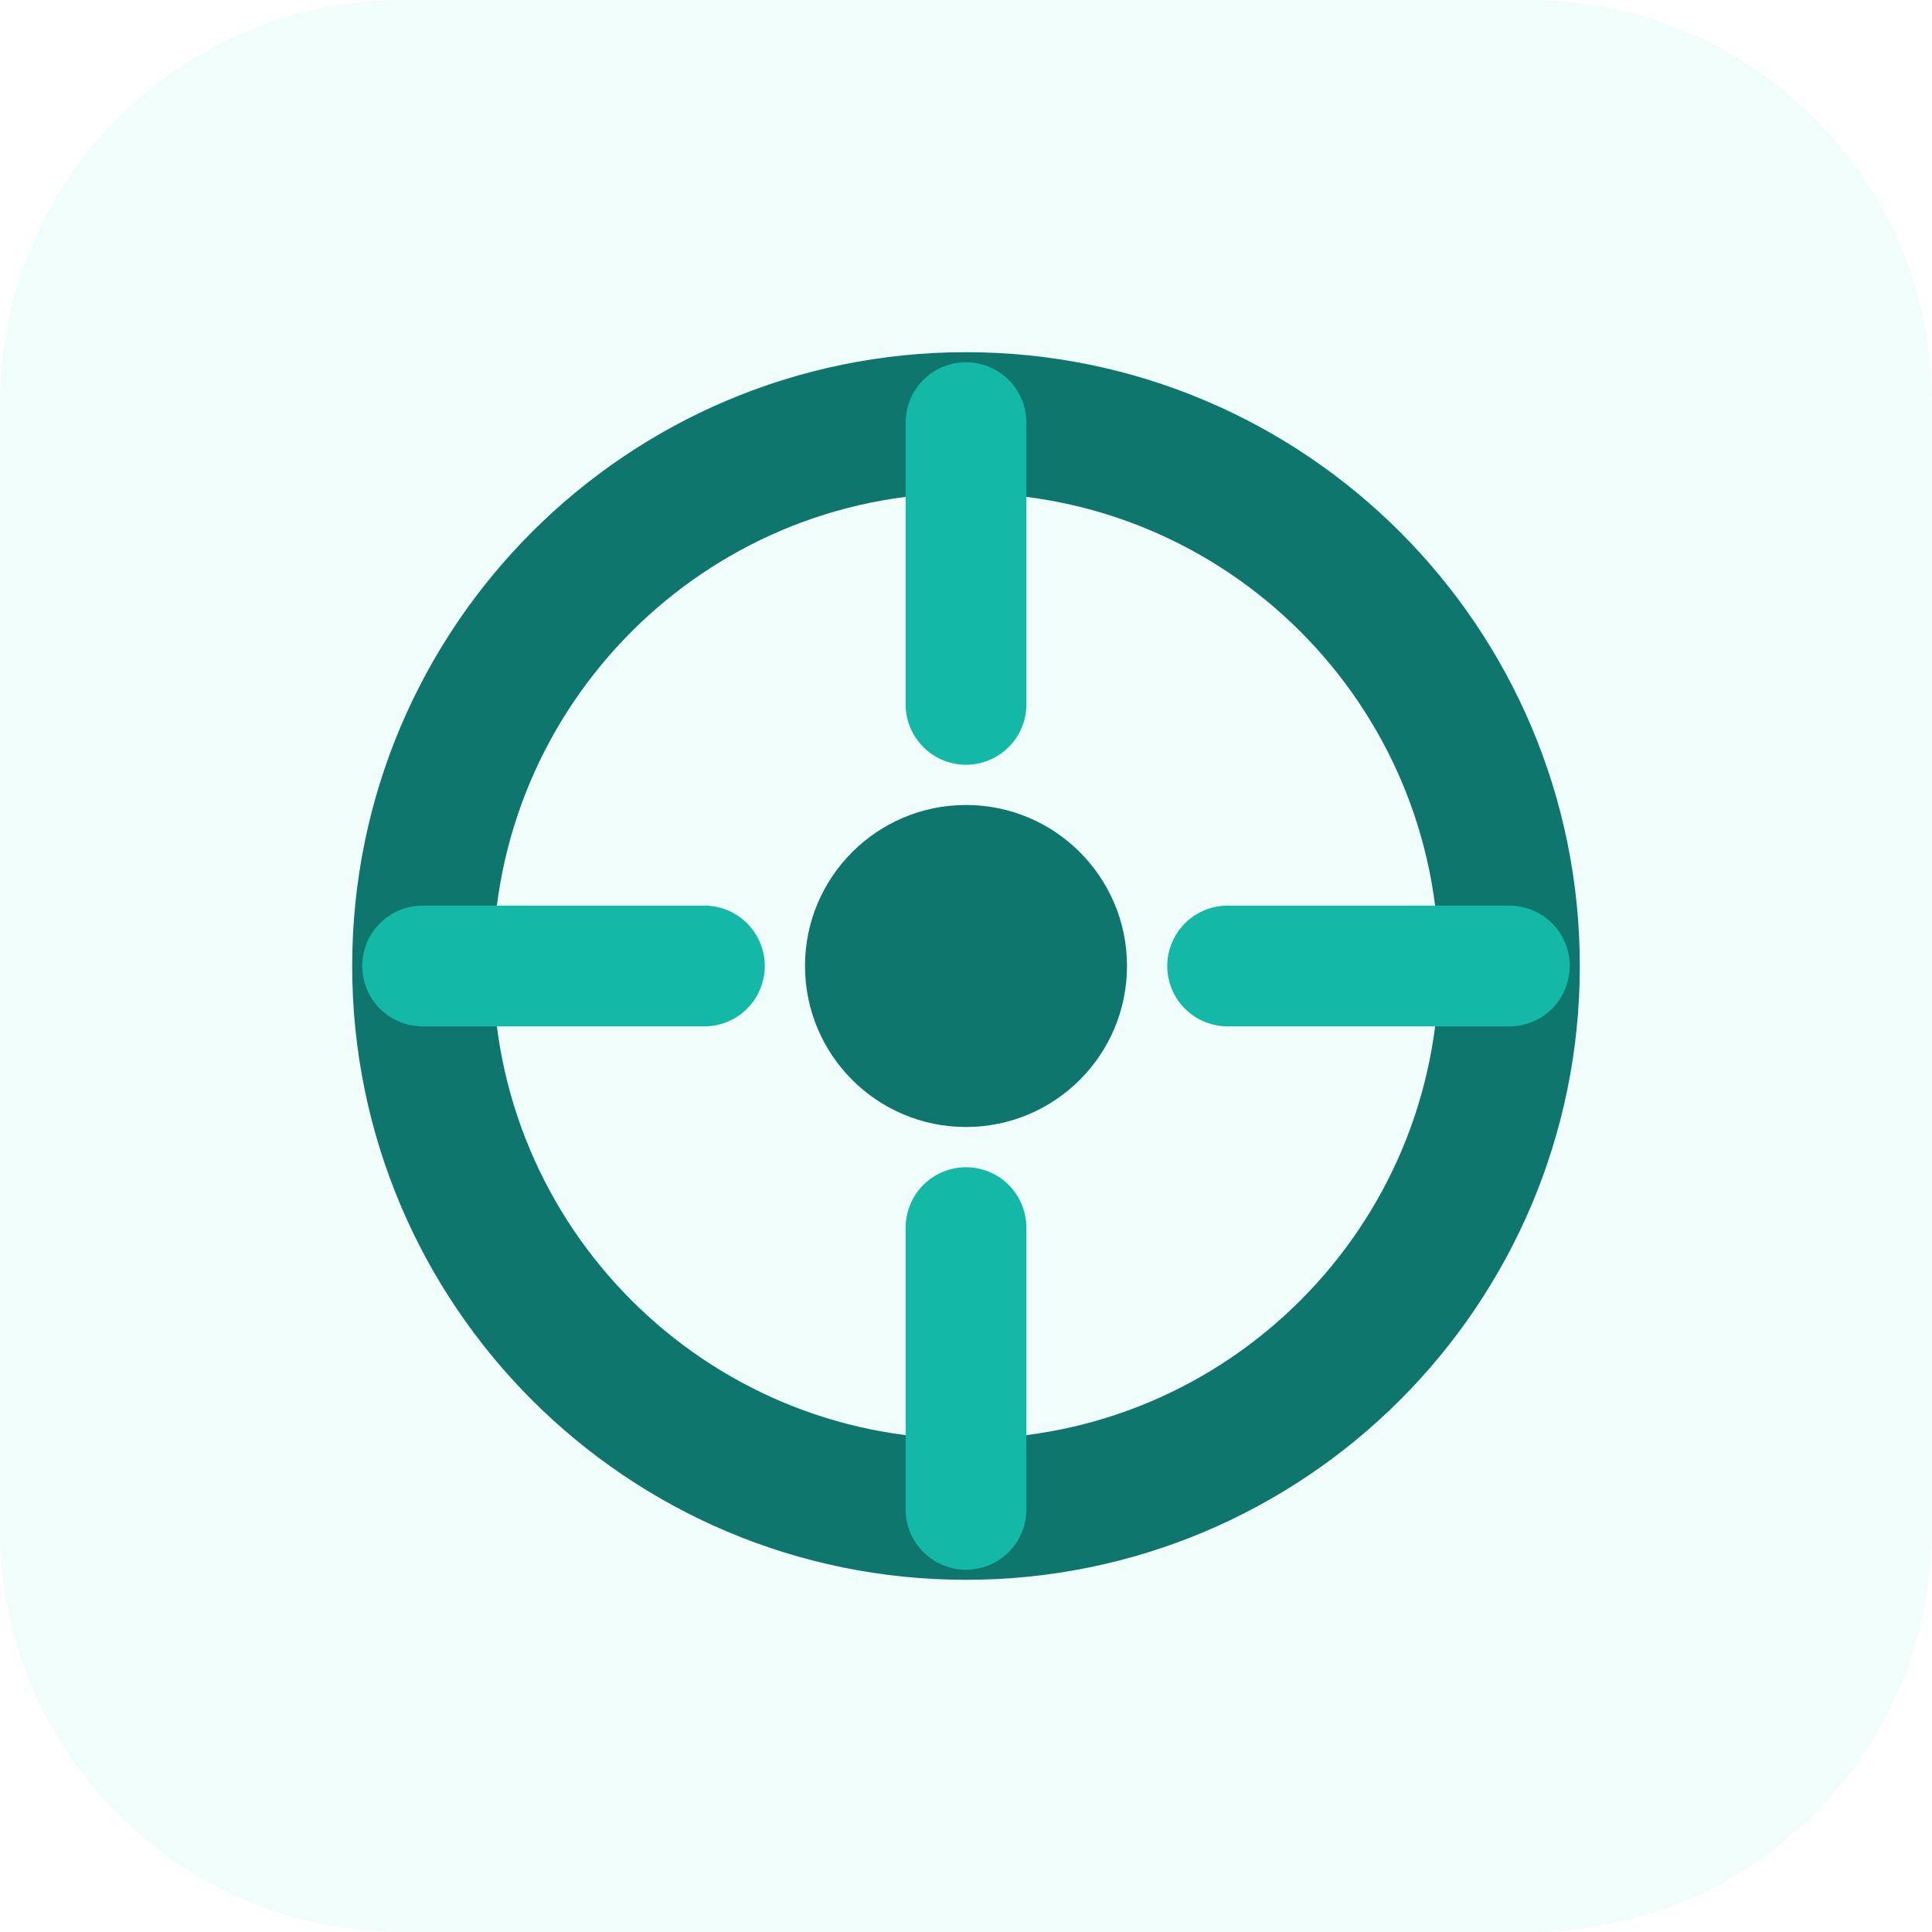
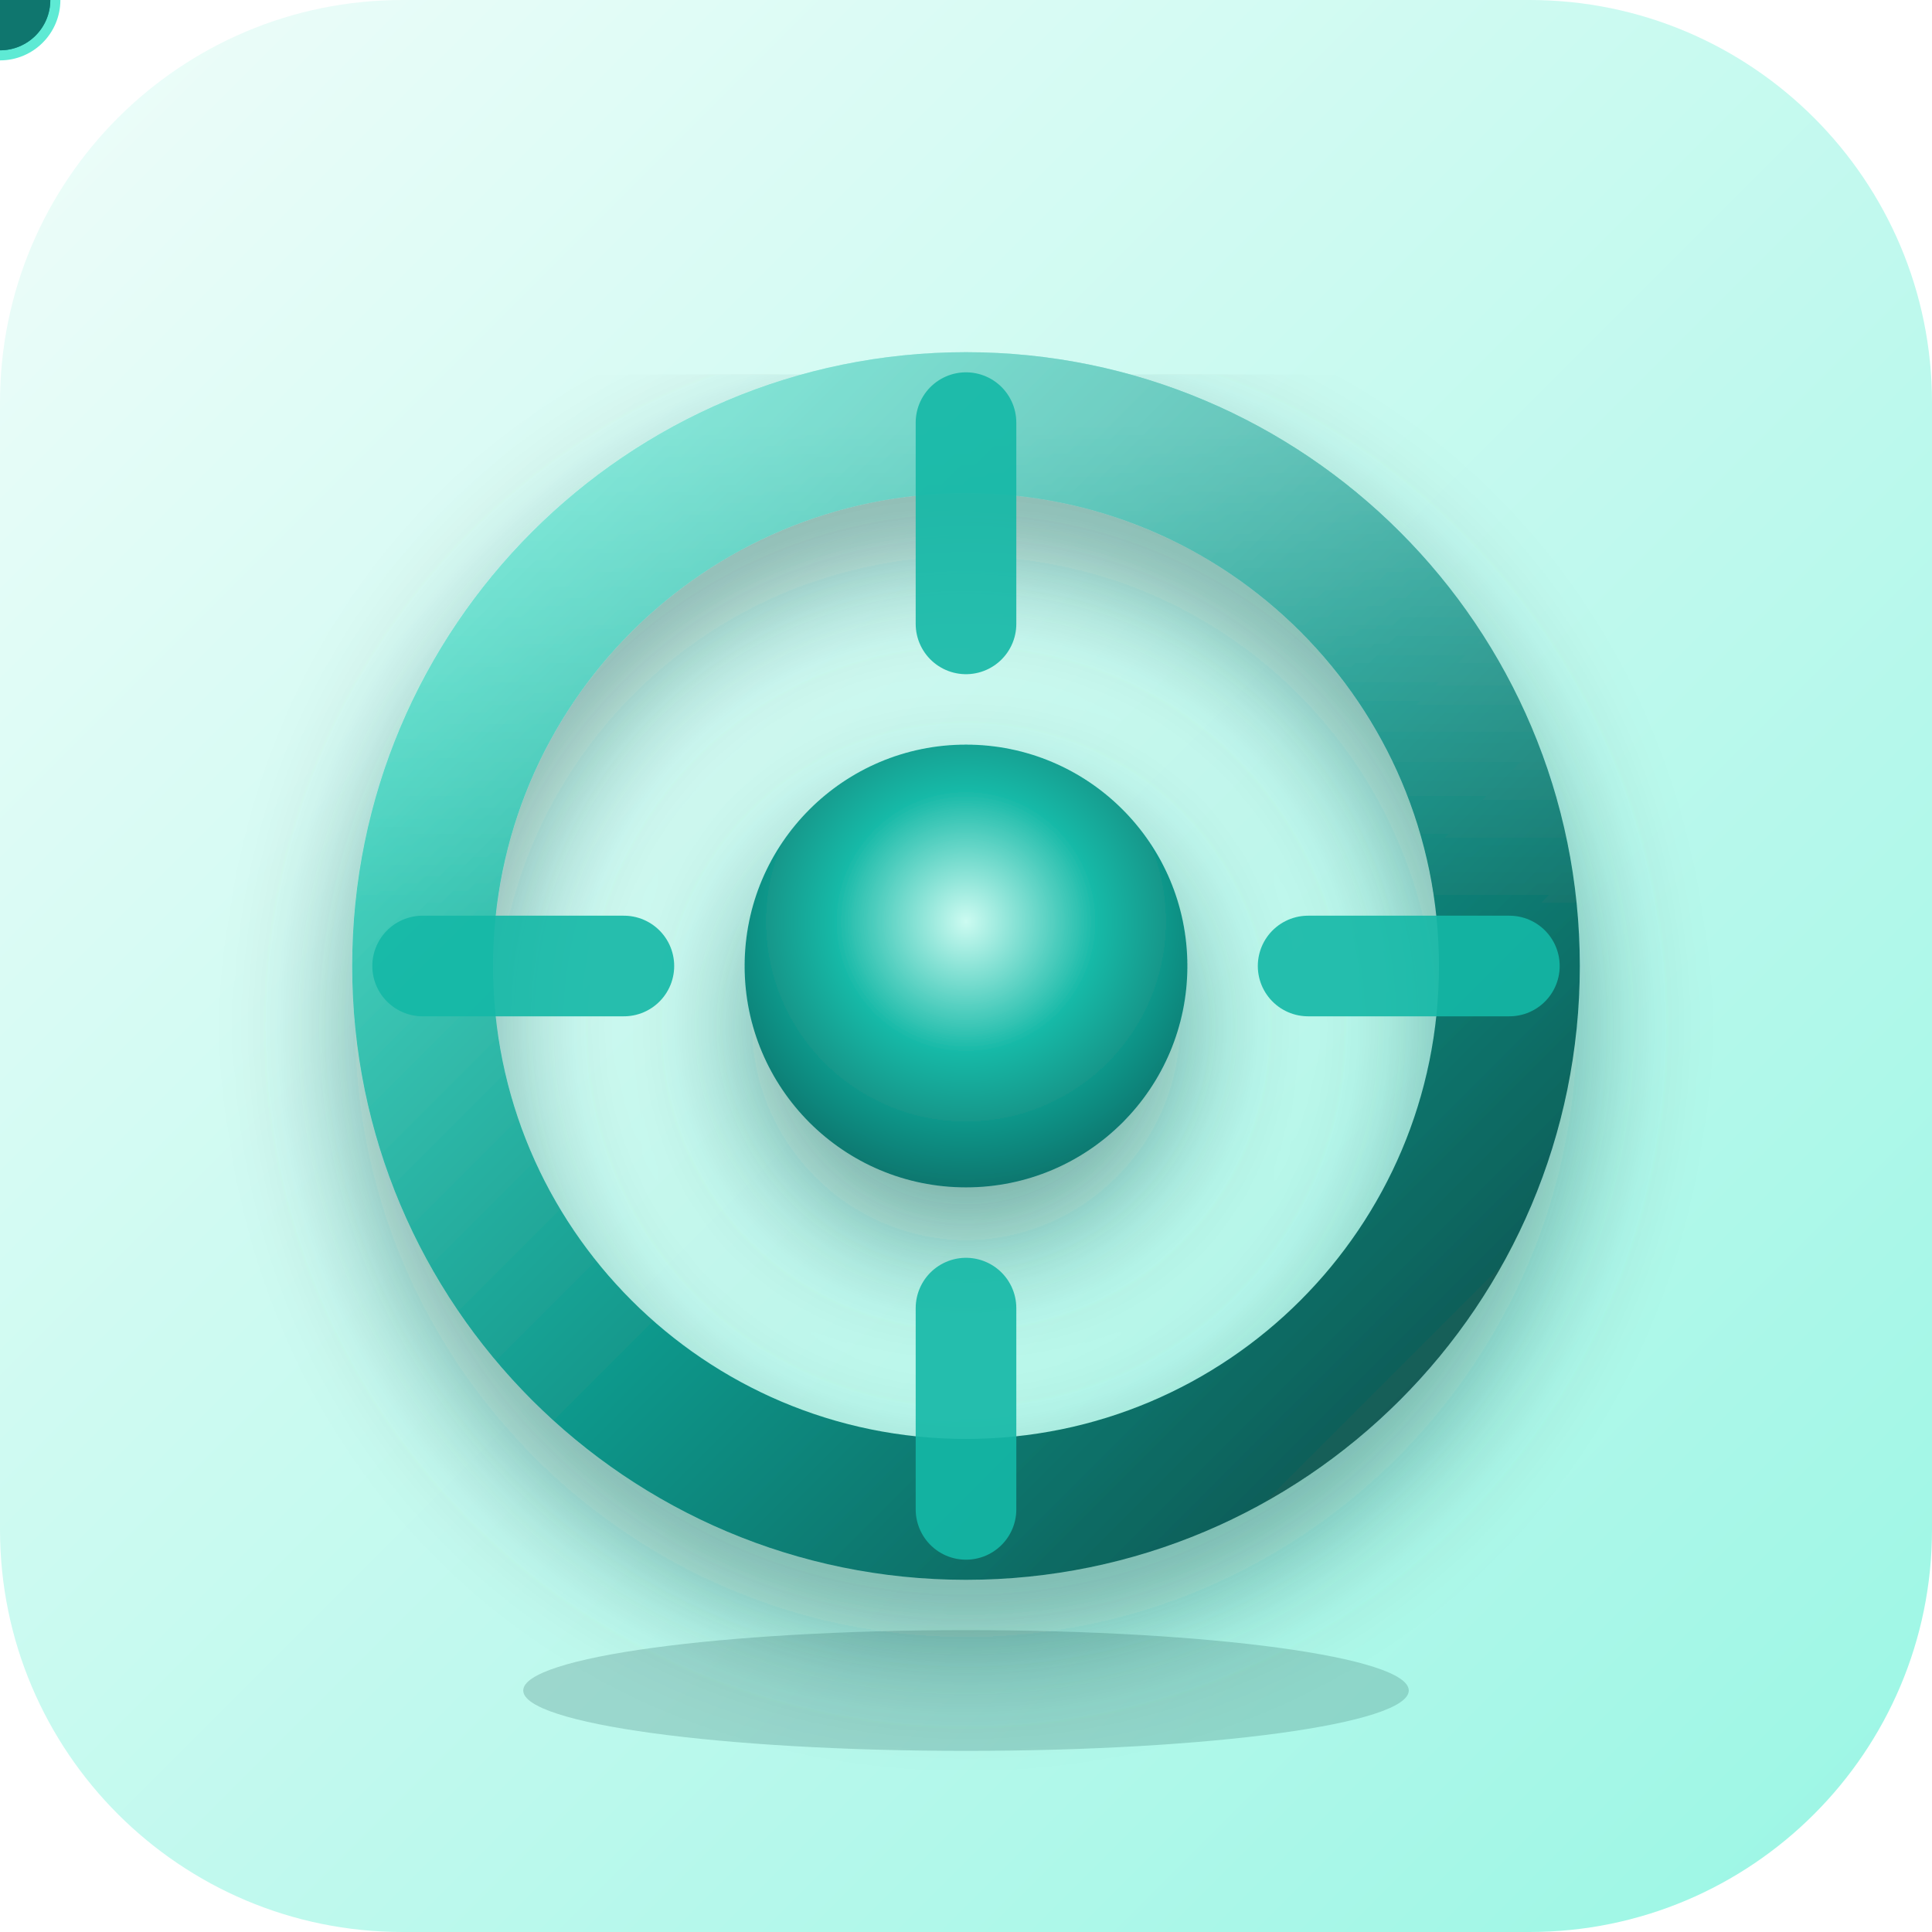
- <svg xmlns="http://www.w3.org/2000/svg" width="96" height="96" aria-labelledby="title desc" role="img" viewBox="0 0 96 96">
-   <rect width="96" height="96" fill="#f0fdfa" rx="20" />
-   <circle cx="48" cy="48" r="27" fill="none" stroke="#0f766e" stroke-width="7" />
-   <circle cx="48" cy="48" r="8" fill="#0f766e" />
-   <path stroke="#14b8a6" stroke-linecap="round" stroke-width="6" d="M48 21v14M48 61v14M21 48h14M61 48h14" />
+ <svg xmlns="http://www.w3.org/2000/svg" width="96" height="96" viewBox="0 0 96 96" role="img" aria-labelledby="title desc">
+   <defs>
+     <linearGradient id="oa-bg" x1="0" y1="0" x2="1" y2="1">
+       <stop offset="0" stop-color="#f0fdfa" />
+       <stop offset="1" stop-color="#99f6e4" />
+     </linearGradient>
+     <linearGradient id="oa-ring" x1="0" y1="0" x2="1" y2="1">
+       <stop offset="0" stop-color="#5eead4" />
+       <stop offset="0.55" stop-color="#0d9488" />
+       <stop offset="1" stop-color="#134e4a" />
+     </linearGradient>
+     <radialGradient id="oa-core" cx="0.5" cy="0.4" r="0.6">
+       <stop offset="0" stop-color="#ccfbf1" />
+       <stop offset="0.5" stop-color="#14b8a6" />
+       <stop offset="1" stop-color="#0f766e" />
+     </radialGradient>
+     <linearGradient id="oa-hi" x1="0" y1="0" x2="0" y2="1">
+       <stop offset="0" stop-color="#ffffff" stop-opacity="0.5" />
+       <stop offset="0.45" stop-color="#ffffff" stop-opacity="0" />
+     </linearGradient>
+     <filter id="oa-shadow" x="-30%" y="-10%" width="160%" height="140%">
+       <feDropShadow dx="0" dy="3" stdDeviation="3" flood-color="#134e4a" flood-opacity="0.45" />
+     </filter>
+   </defs>
+   <rect width="96" height="96" rx="20" fill="url(#oa-bg)" />
+   <ellipse cx="48" cy="84" rx="22" ry="3" fill="#134e4a" opacity="0.2" />
+   <g filter="url(#oa-shadow)">
+     <circle cx="48" cy="48" r="27" fill="none" stroke="url(#oa-ring)" stroke-width="7" />
+     <circle cx="48" cy="48" r="27" fill="none" stroke="url(#oa-hi)" stroke-width="7" opacity="0.6" />
+     <circle cx="48" cy="48" r="11" fill="url(#oa-core)" />
+   </g>
+   <g stroke="#14b8a6" stroke-linecap="round" stroke-width="5" opacity="0.9">
+     <path d="M48 21v10" />
+     <path d="M48 65v10" />
+     <path d="M21 48h10" />
+     <path d="M65 48h10" />
+   </g>
+   <g>
+     <circle r="3" fill="#5eead4">
+       <animateMotion dur="3.6s" repeatCount="indefinite" path="M21 48 a27 27 0 1 0 54 0 a27 27 0 1 0 -54 0" />
+     </circle>
+     <circle r="2.5" fill="#0d9488">
+       <animateMotion dur="3.6s" begin="1.2s" repeatCount="indefinite" path="M21 48 a27 27 0 1 0 54 0 a27 27 0 1 0 -54 0" />
+     </circle>
+     <circle r="2.5" fill="#0f766e">
+       <animateMotion dur="3.6s" begin="2.4s" repeatCount="indefinite" path="M21 48 a27 27 0 1 0 54 0 a27 27 0 1 0 -54 0" />
+     </circle>
+   </g>
</svg>
